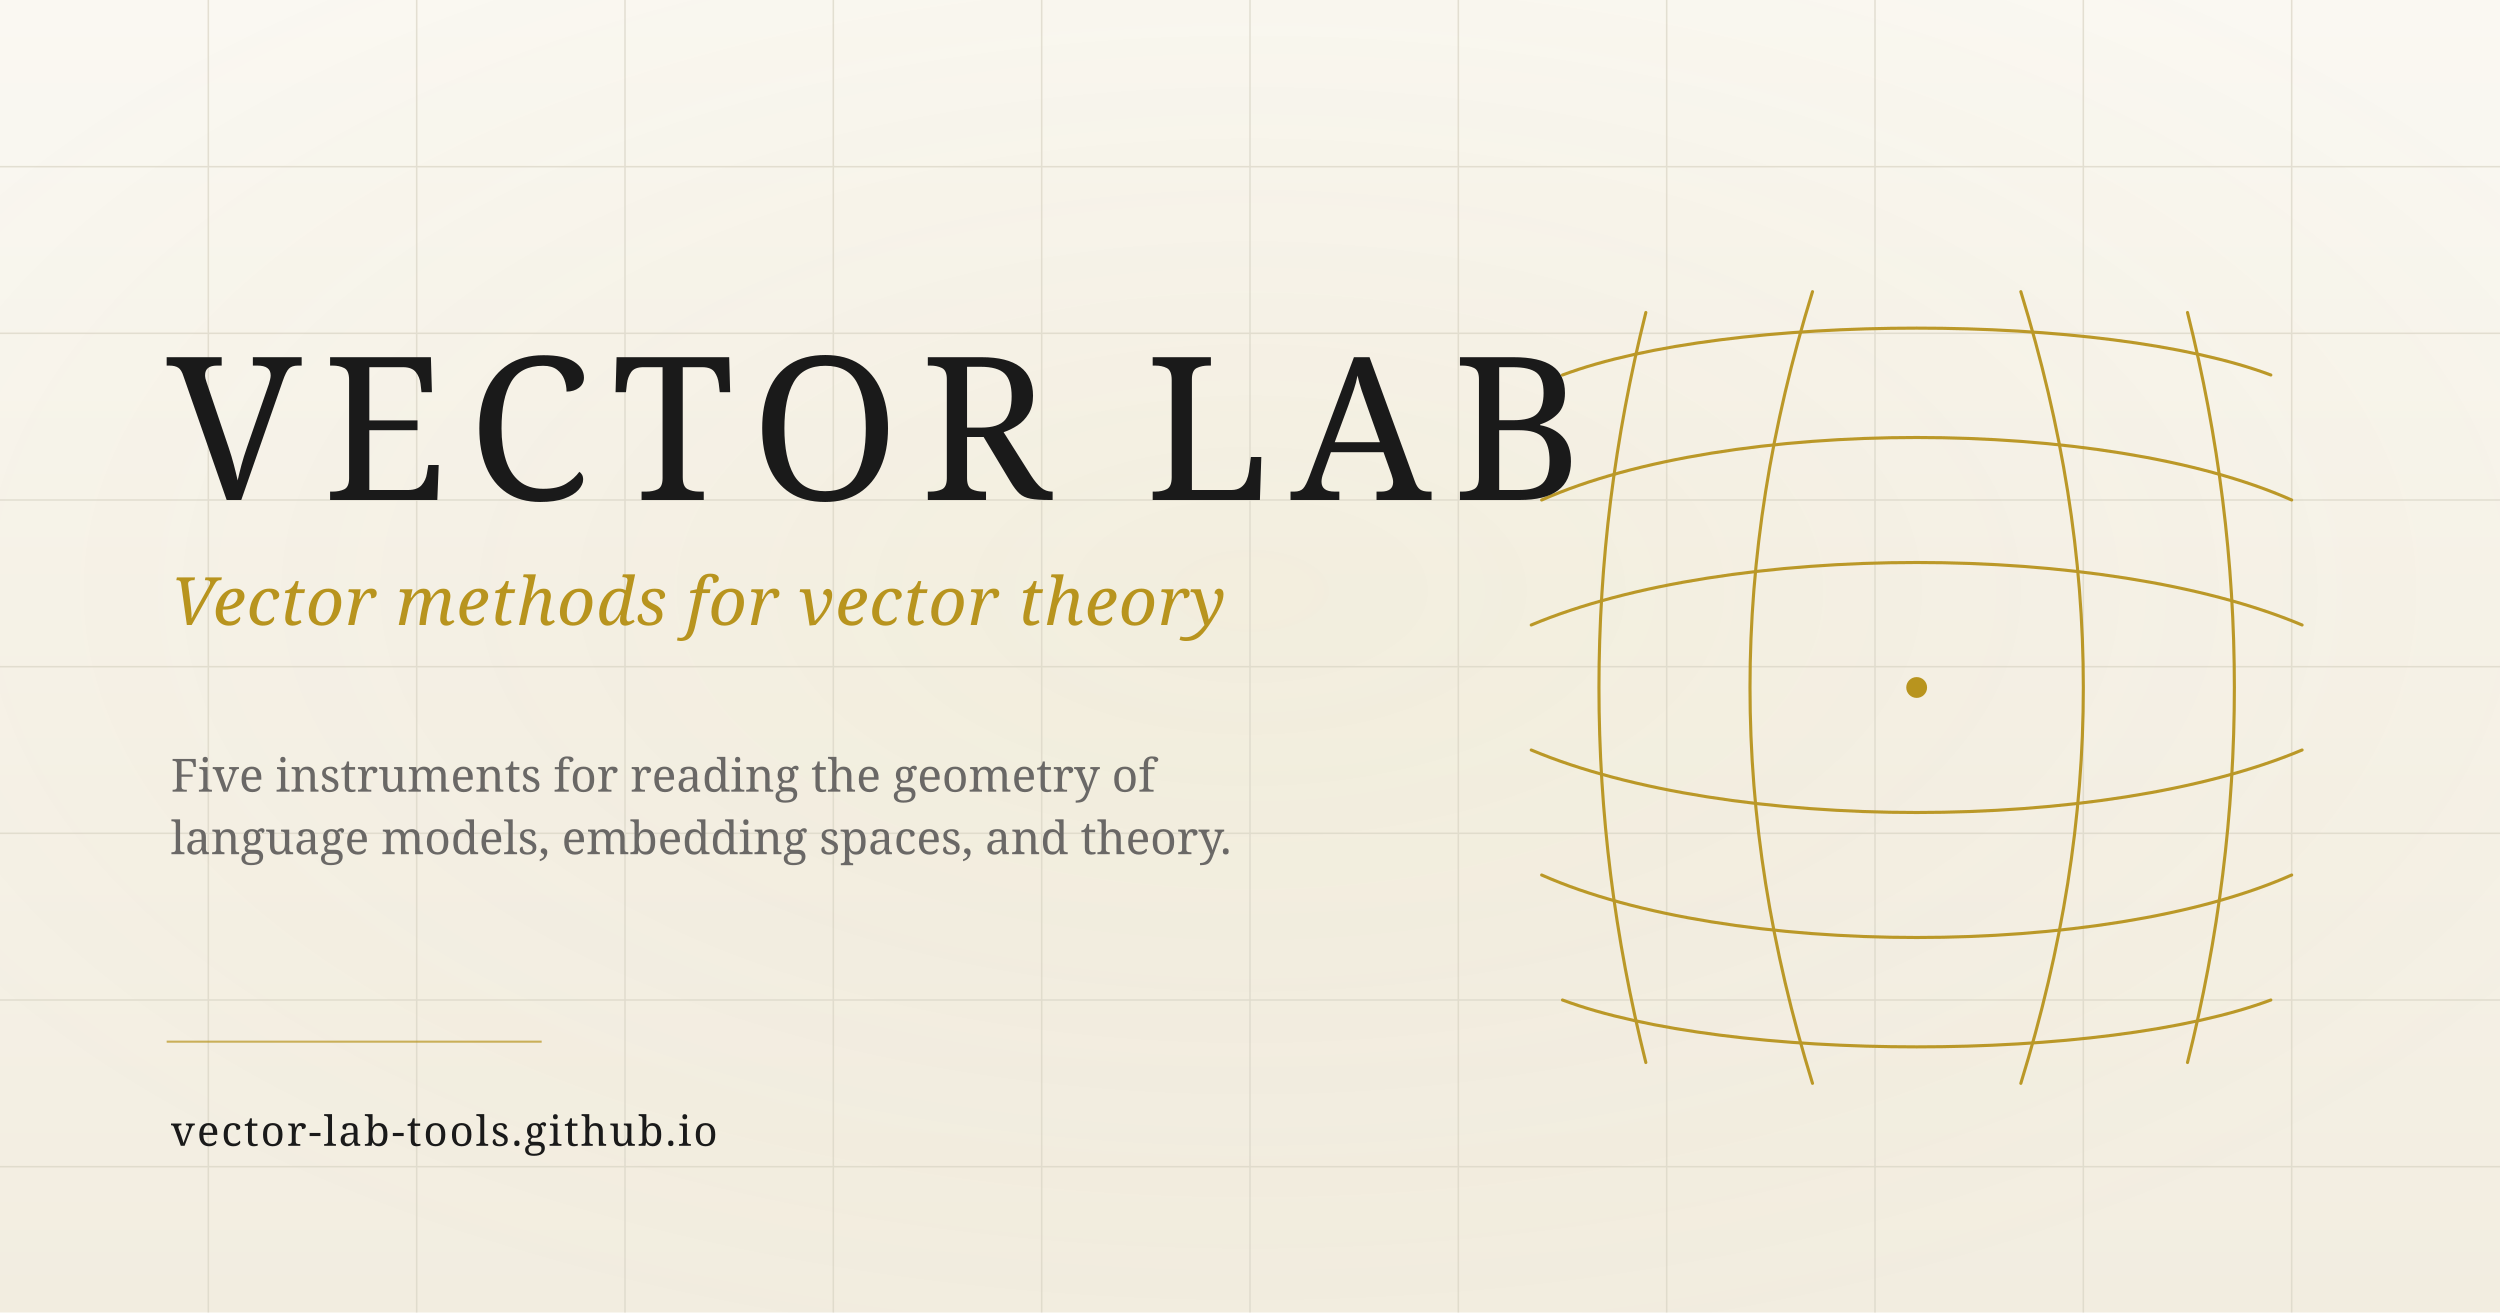
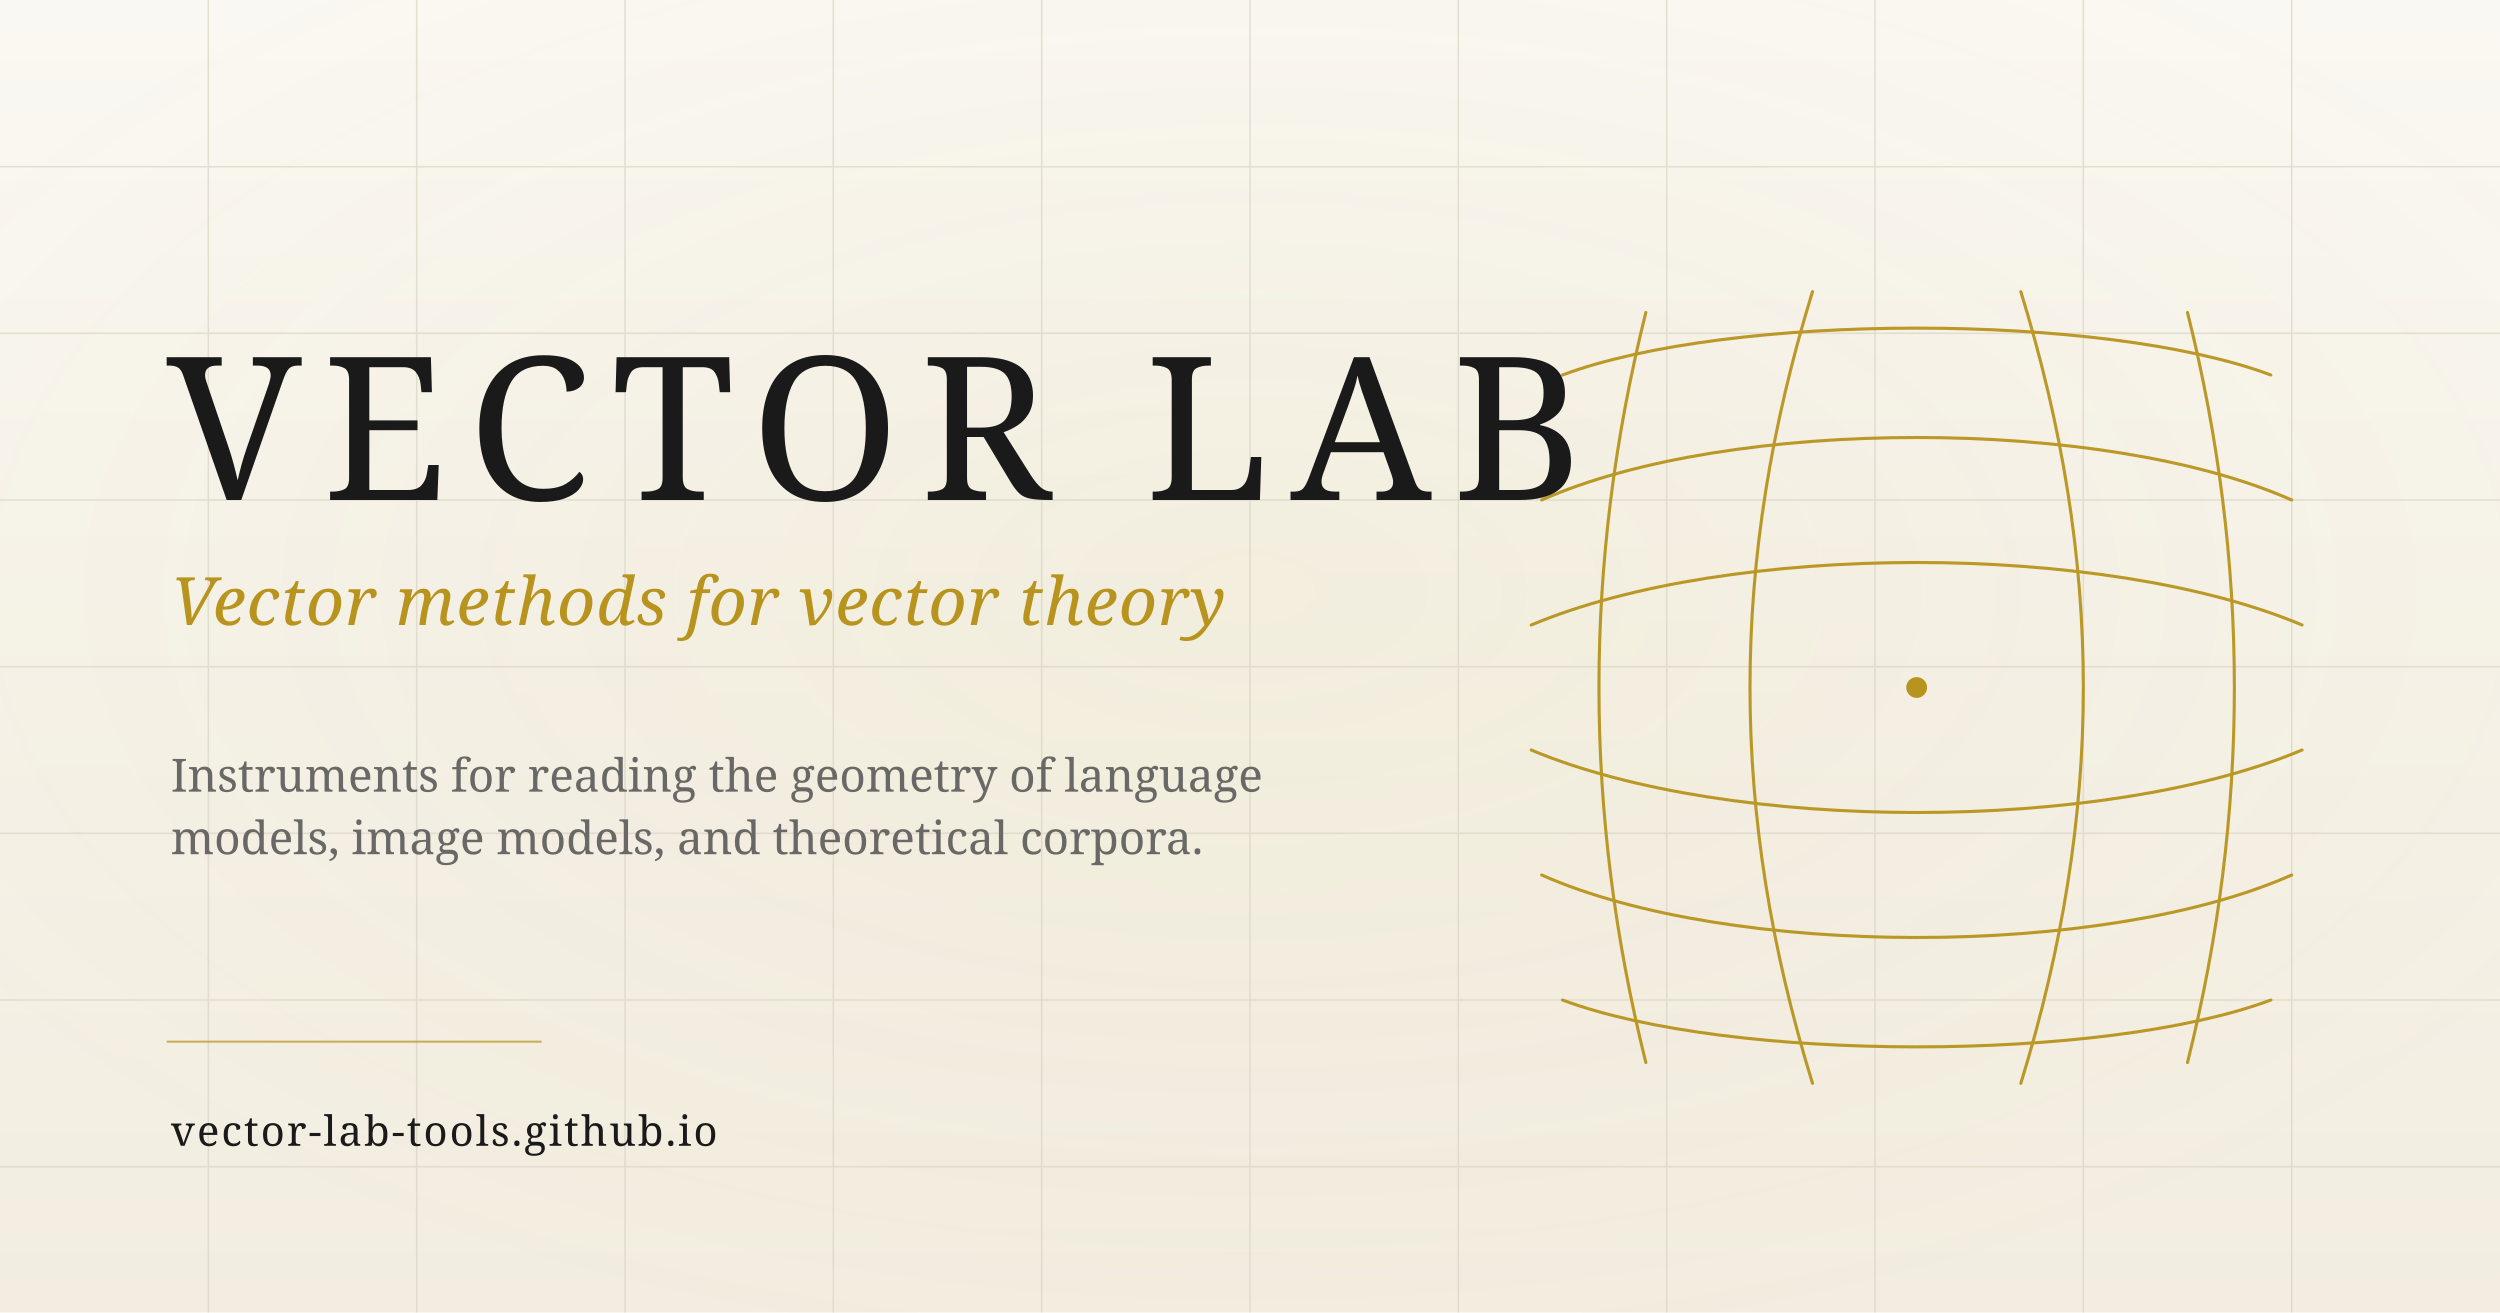
<svg xmlns="http://www.w3.org/2000/svg" viewBox="0 0 1200 630" fill="none">
  <defs>
    <linearGradient id="bg" x1="0" y1="0" x2="0" y2="1">
      <stop offset="0%" stop-color="#faf8f2" />
      <stop offset="100%" stop-color="#f2ede0" />
    </linearGradient>
    <radialGradient id="glow" cx="50%" cy="45%" r="60%">
      <stop offset="0%" stop-color="#b8941e" stop-opacity="0.06" />
      <stop offset="100%" stop-color="#b8941e" stop-opacity="0" />
    </radialGradient>
  </defs>
  <rect width="1200" height="630" fill="url(#bg)" />
  <rect width="1200" height="630" fill="url(#glow)" />
  <g stroke="#d9d4c5" stroke-width="0.75" opacity="0.7">
    <line x1="0" y1="80" x2="1200" y2="80" />
    <line x1="0" y1="160" x2="1200" y2="160" />
    <line x1="0" y1="240" x2="1200" y2="240" />
    <line x1="0" y1="320" x2="1200" y2="320" />
    <line x1="0" y1="400" x2="1200" y2="400" />
    <line x1="0" y1="480" x2="1200" y2="480" />
    <line x1="0" y1="560" x2="1200" y2="560" />
    <line x1="100" y1="0" x2="100" y2="630" />
    <line x1="200" y1="0" x2="200" y2="630" />
    <line x1="300" y1="0" x2="300" y2="630" />
    <line x1="400" y1="0" x2="400" y2="630" />
    <line x1="500" y1="0" x2="500" y2="630" />
    <line x1="600" y1="0" x2="600" y2="630" />
    <line x1="700" y1="0" x2="700" y2="630" />
    <line x1="800" y1="0" x2="800" y2="630" />
    <line x1="900" y1="0" x2="900" y2="630" />
    <line x1="1000" y1="0" x2="1000" y2="630" />
    <line x1="1100" y1="0" x2="1100" y2="630" />
  </g>
  <g transform="translate(720,120)" stroke="#b8941e" stroke-width="1.5" fill="none" stroke-linecap="round" opacity="0.95">
    <path d="M 30 60 C 110 30, 290 30, 370 60" />
    <path d="M 20 120 C 110 80, 290 80, 380 120" />
    <path d="M 15 180 C 110 140, 290 140, 385 180" />
    <path d="M 15 240 C 110 280, 290 280, 385 240" />
    <path d="M 20 300 C 110 340, 290 340, 380 300" />
    <path d="M 30 360 C 110 390, 290 390, 370 360" />
    <path d="M 70 30 C 40 150, 40 270, 70 390" />
    <path d="M 150 20 C 110 150, 110 270, 150 400" />
    <path d="M 250 20 C 290 150, 290 270, 250 400" />
    <path d="M 330 30 C 360 150, 360 270, 330 390" />
  </g>
  <circle cx="920" cy="330" r="5" fill="#b8941e" />
  <text x="80" y="240" font-family="Optima, Futura, Georgia, serif" font-size="96" font-weight="500" fill="#1a1a1a" letter-spacing="10">VECTOR LAB</text>
  <text x="82" y="300" font-family="Georgia, serif" font-size="32" font-style="italic" fill="#b8941e" letter-spacing="0.5">Vector methods for vector theory</text>
-   <text x="82" y="380" font-family="Georgia, serif" font-size="22" fill="#6a6866">Five instruments for reading the geometry of</text>
-   <text x="82" y="410" font-family="Georgia, serif" font-size="22" fill="#6a6866">language models, embedding spaces, and theory.</text>
+   <text x="82" y="380" font-family="Georgia, serif" font-size="22" fill="#6a6866">Instruments for reading the geometry of language</text>
+   <text x="82" y="410" font-family="Georgia, serif" font-size="22" fill="#6a6866">models, image models, and theoretical corpora.</text>
  <text x="82" y="550" font-family="Georgia, serif" font-size="20" fill="#1a1a1a" letter-spacing="1">vector-lab-tools.github.io</text>
  <line x1="80" y1="500" x2="260" y2="500" stroke="#b8941e" stroke-width="1" opacity="0.7" />
</svg>
